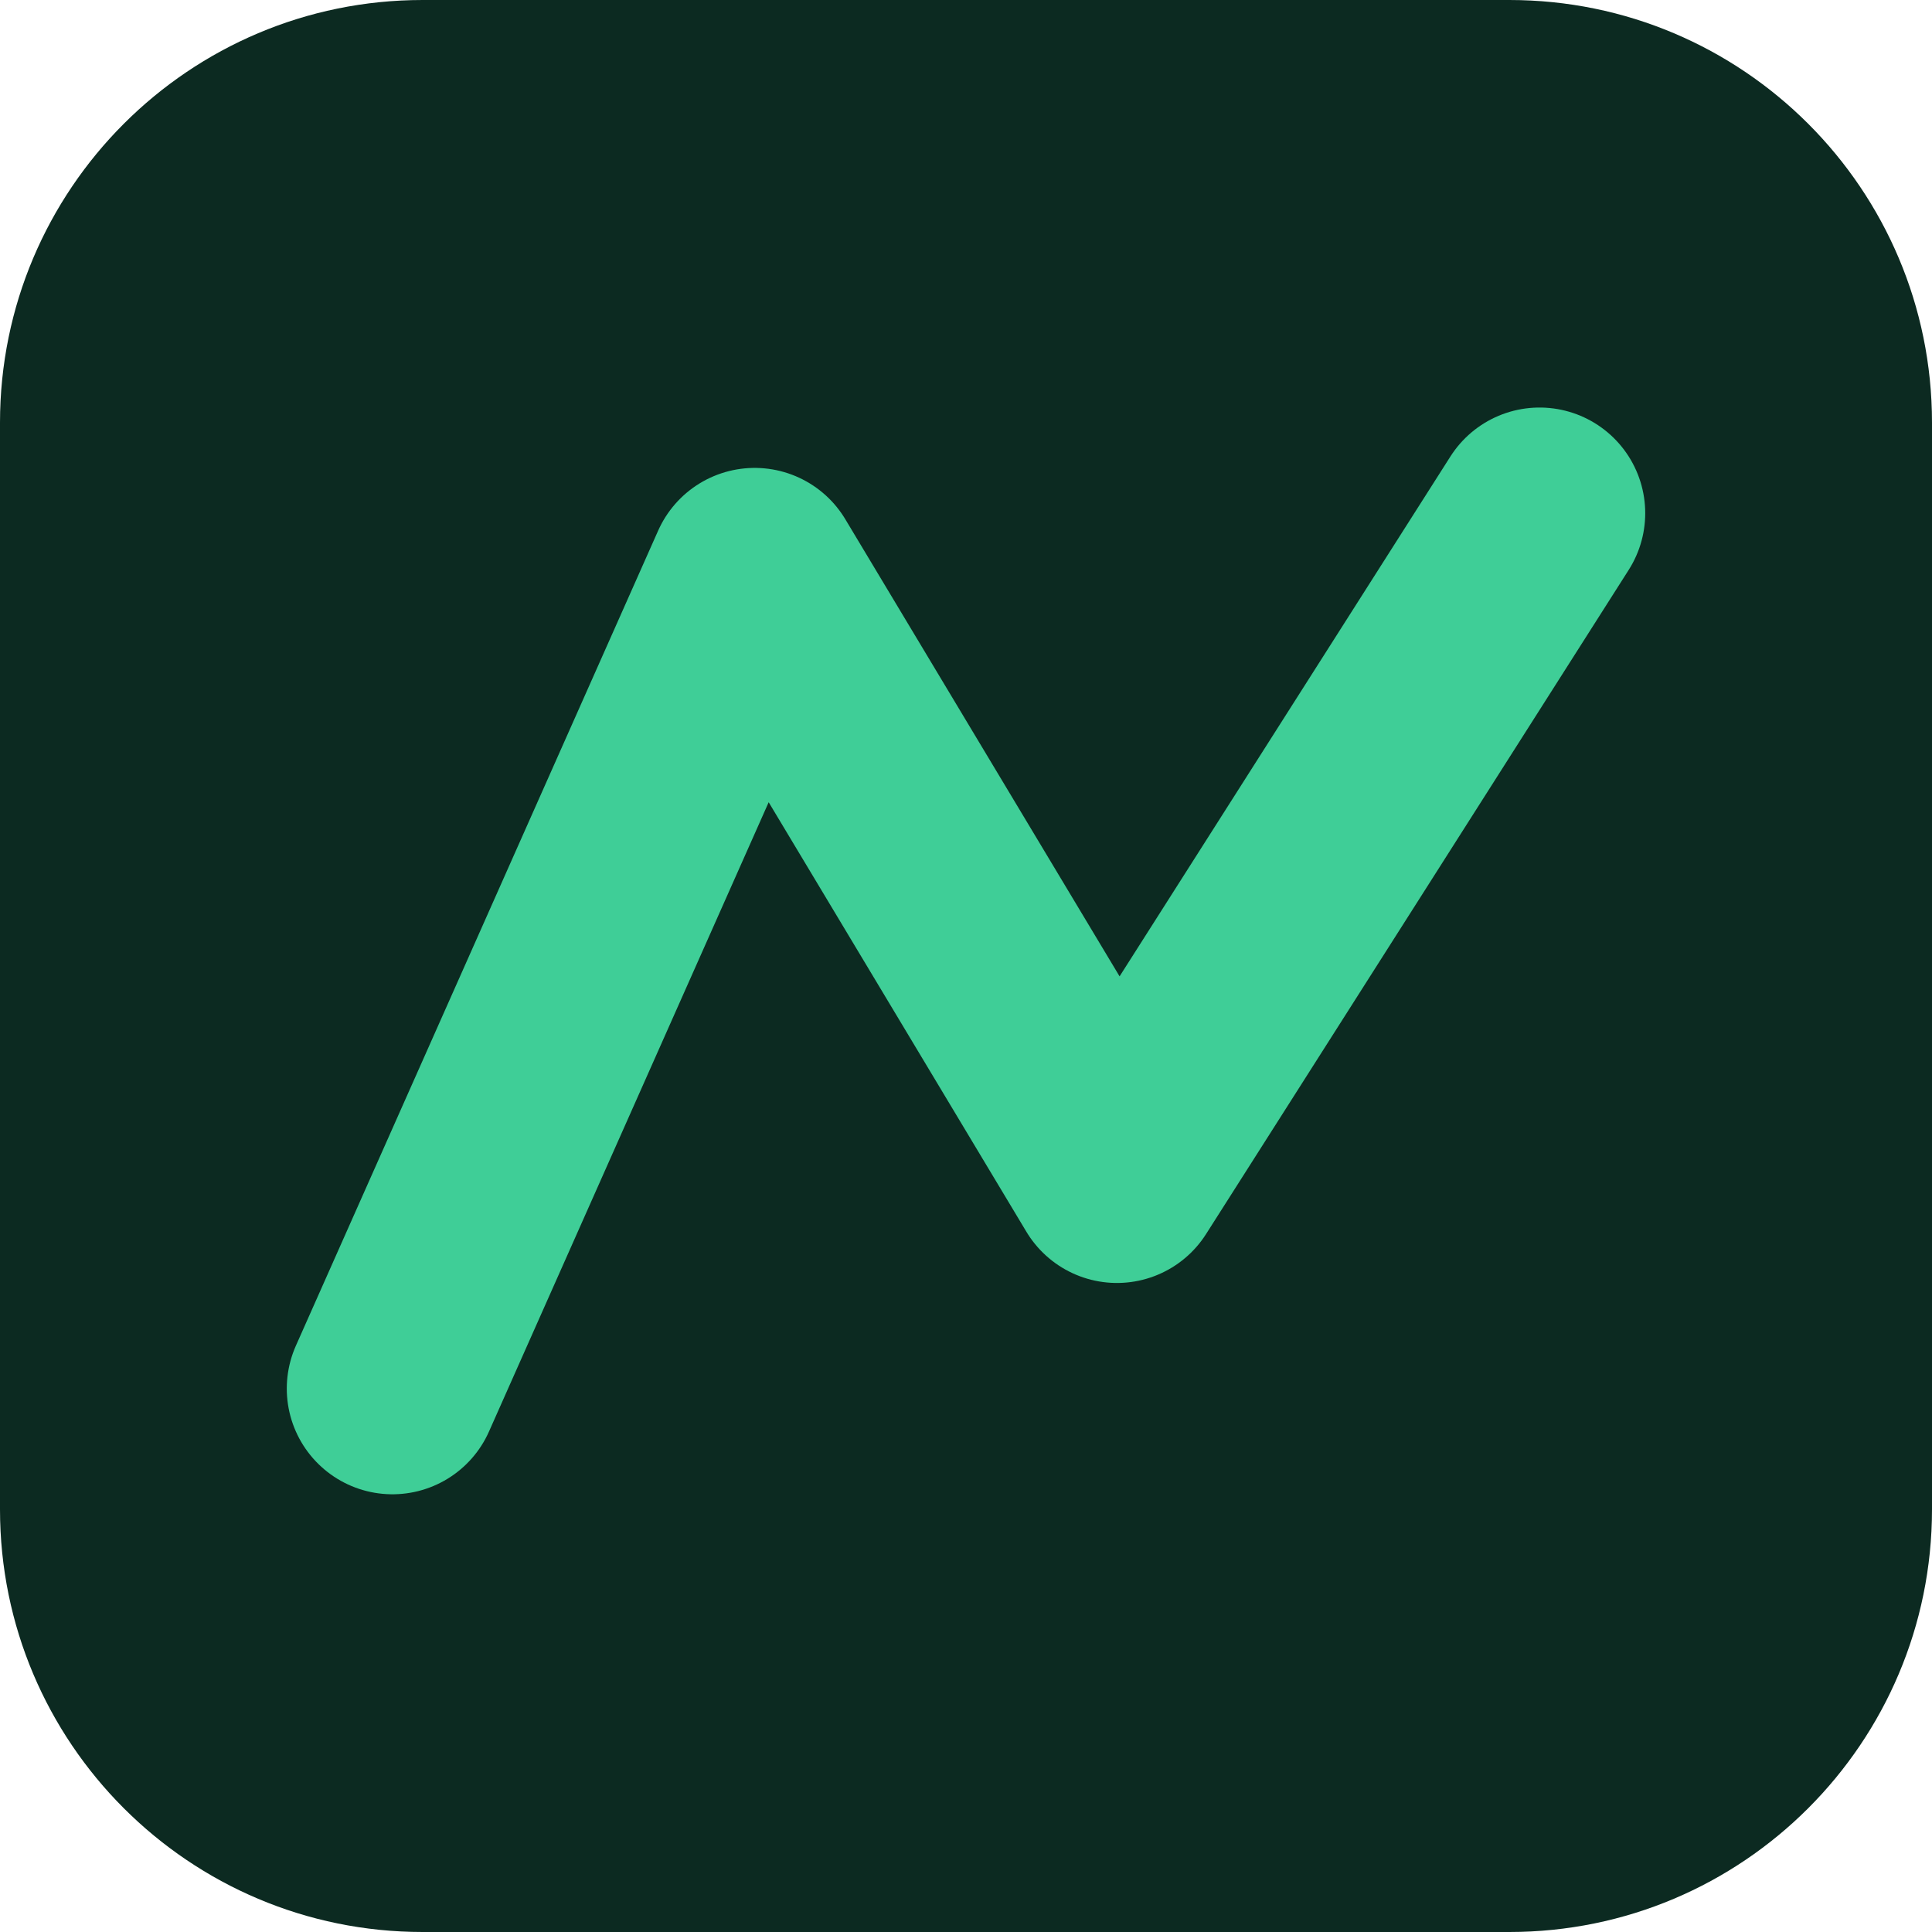
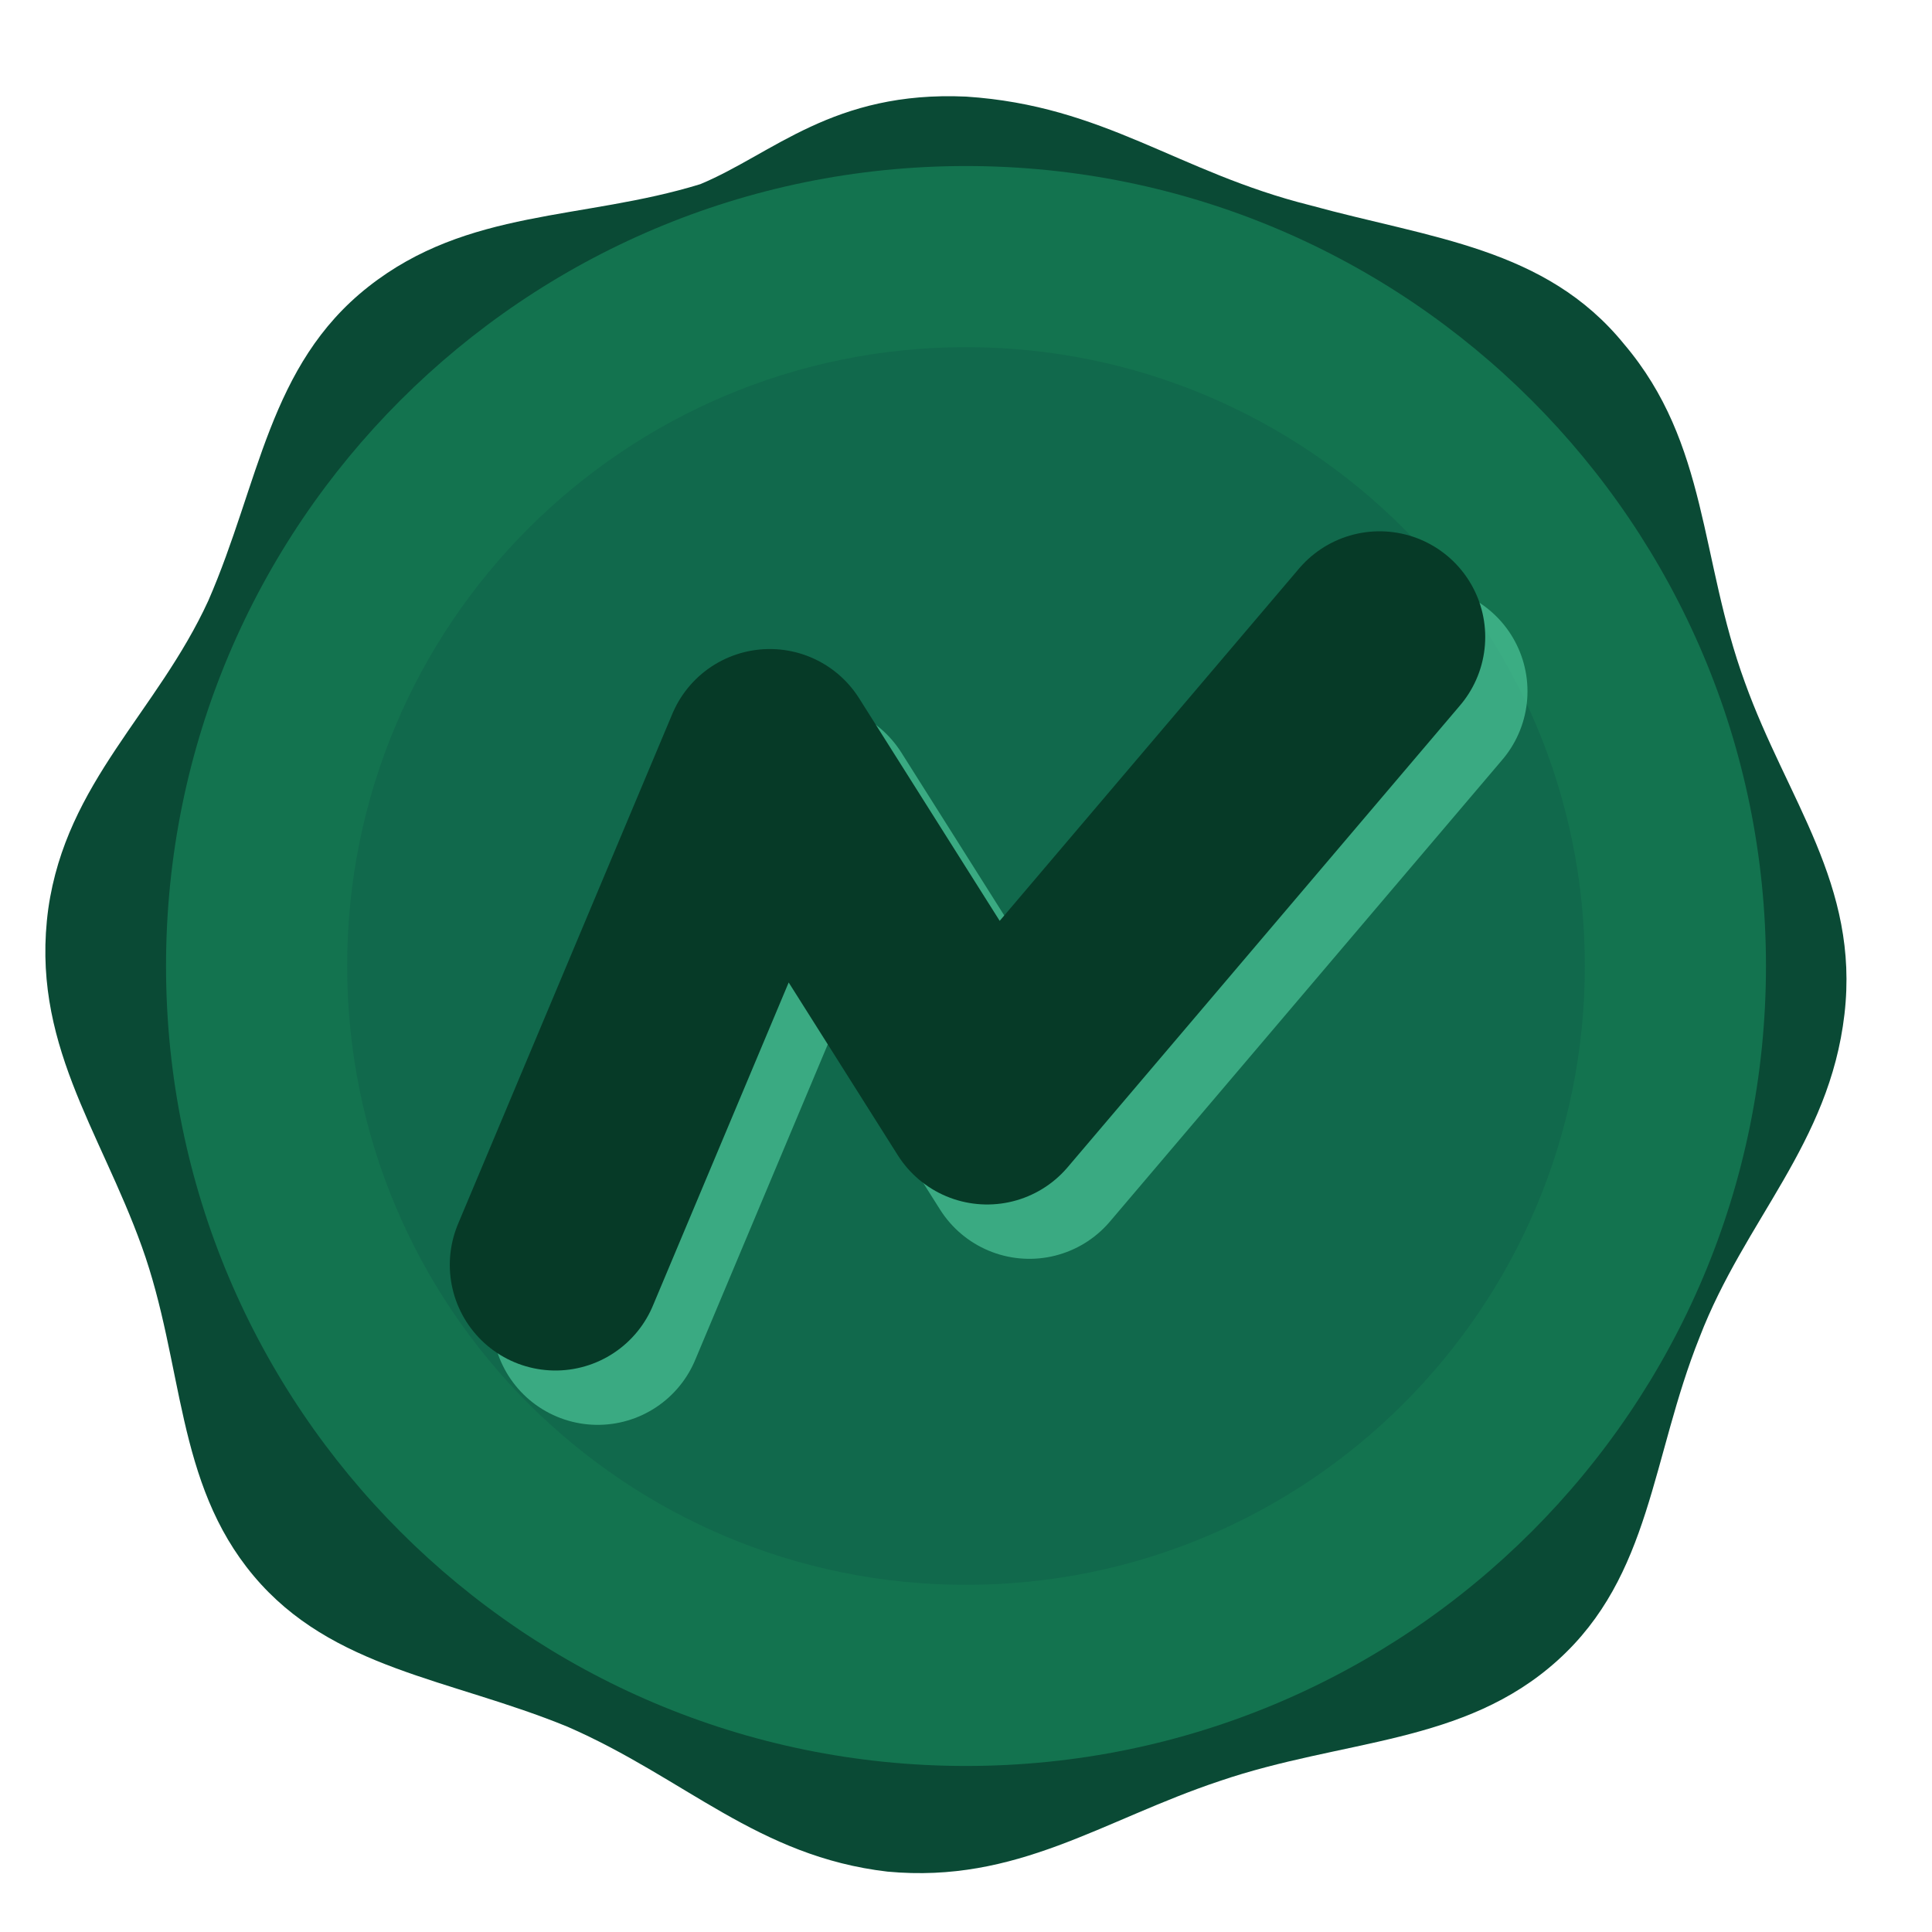
<svg xmlns="http://www.w3.org/2000/svg" role="img" aria-label="HireFlow" viewBox="0 0 64 64">
-   <rect width="64" height="64" rx="14" fill="#0C2A21" />
-   <path d="M13.00 46.00 L25.00 19.00 L37.00 39.00 L51.00 17.00" fill="none" stroke="#3FCE97" stroke-width="7.00" stroke-linecap="round" stroke-linejoin="round" />
+   <path d="M32 3.2c4.6.3 7 2.5 11.4 3.6 4 1.1 7.8 1.4 10.4 4.6 2.8 3.3 2.5 7.1 4 11.2 1.4 3.9 3.8 6.7 3.3 11-.5 4.3-3.3 6.8-4.8 10.7-1.6 4-1.6 7.9-4.7 10.7-3.1 2.8-7.1 2.6-11.2 4-3.9 1.3-6.7 3.4-11 3-4.3-.5-6.7-3.1-10.6-4.8-3.9-1.6-7.8-1.9-10.4-5-2.6-3.1-2.3-7-3.7-10.9-1.4-3.9-3.7-6.8-3.1-11.2.6-4.2 3.6-6.5 5.3-10.2 1.7-3.9 2-7.8 5.3-10.4 3.3-2.6 7.1-2.2 11-3.4C25.6 5.1 27.6 3 32 3.2Z" fill="#0A4A35" />
+   <circle cx="32" cy="32" r="26.5" fill="#13734F" />
+   <circle cx="32" cy="32" r="20.5" fill="#11694C" />
+   <path d="M18.4 41.9 L25.5 25 L32.7 36.4 L45.7 21.1" transform="translate(1.4 1.8)" fill="none" stroke="#49C094" stroke-opacity=".75" stroke-width="7" stroke-linecap="round" stroke-linejoin="round" />
+   <path d="M18.4 41.9 L25.5 25 L32.7 36.4 L45.7 21.1" fill="none" stroke="#063A27" stroke-width="7" stroke-linecap="round" stroke-linejoin="round" />
</svg>
